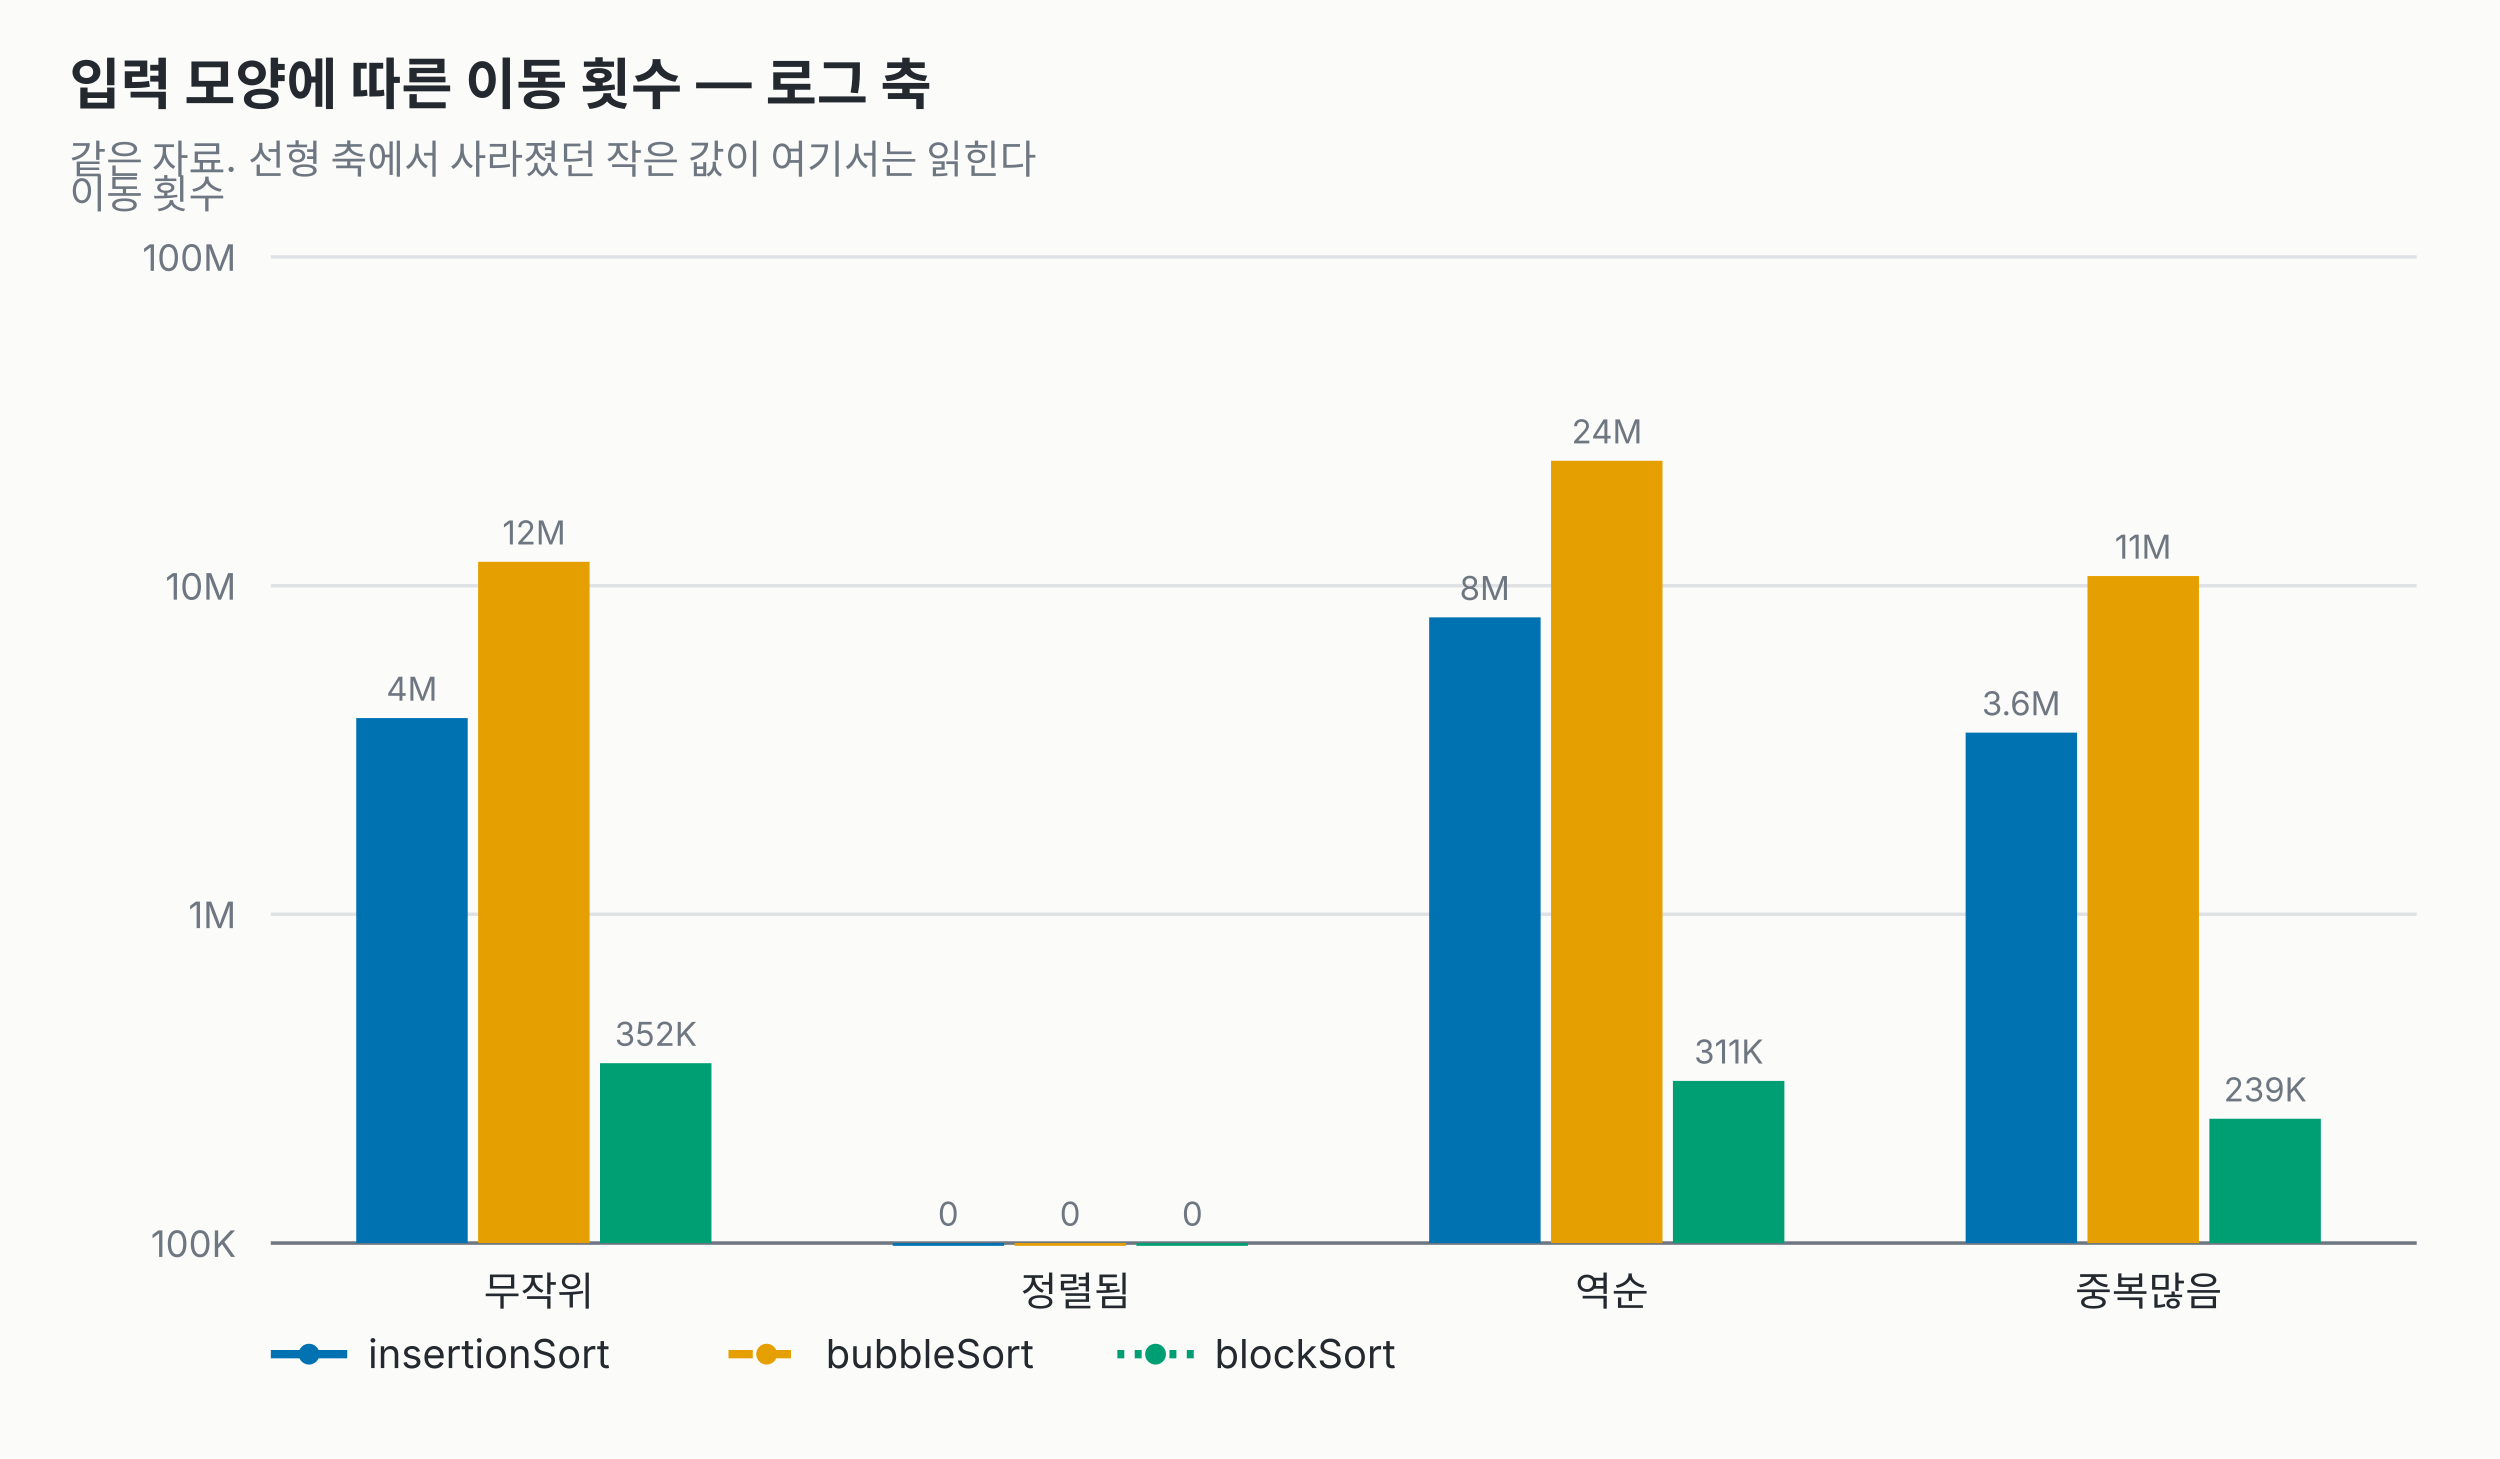
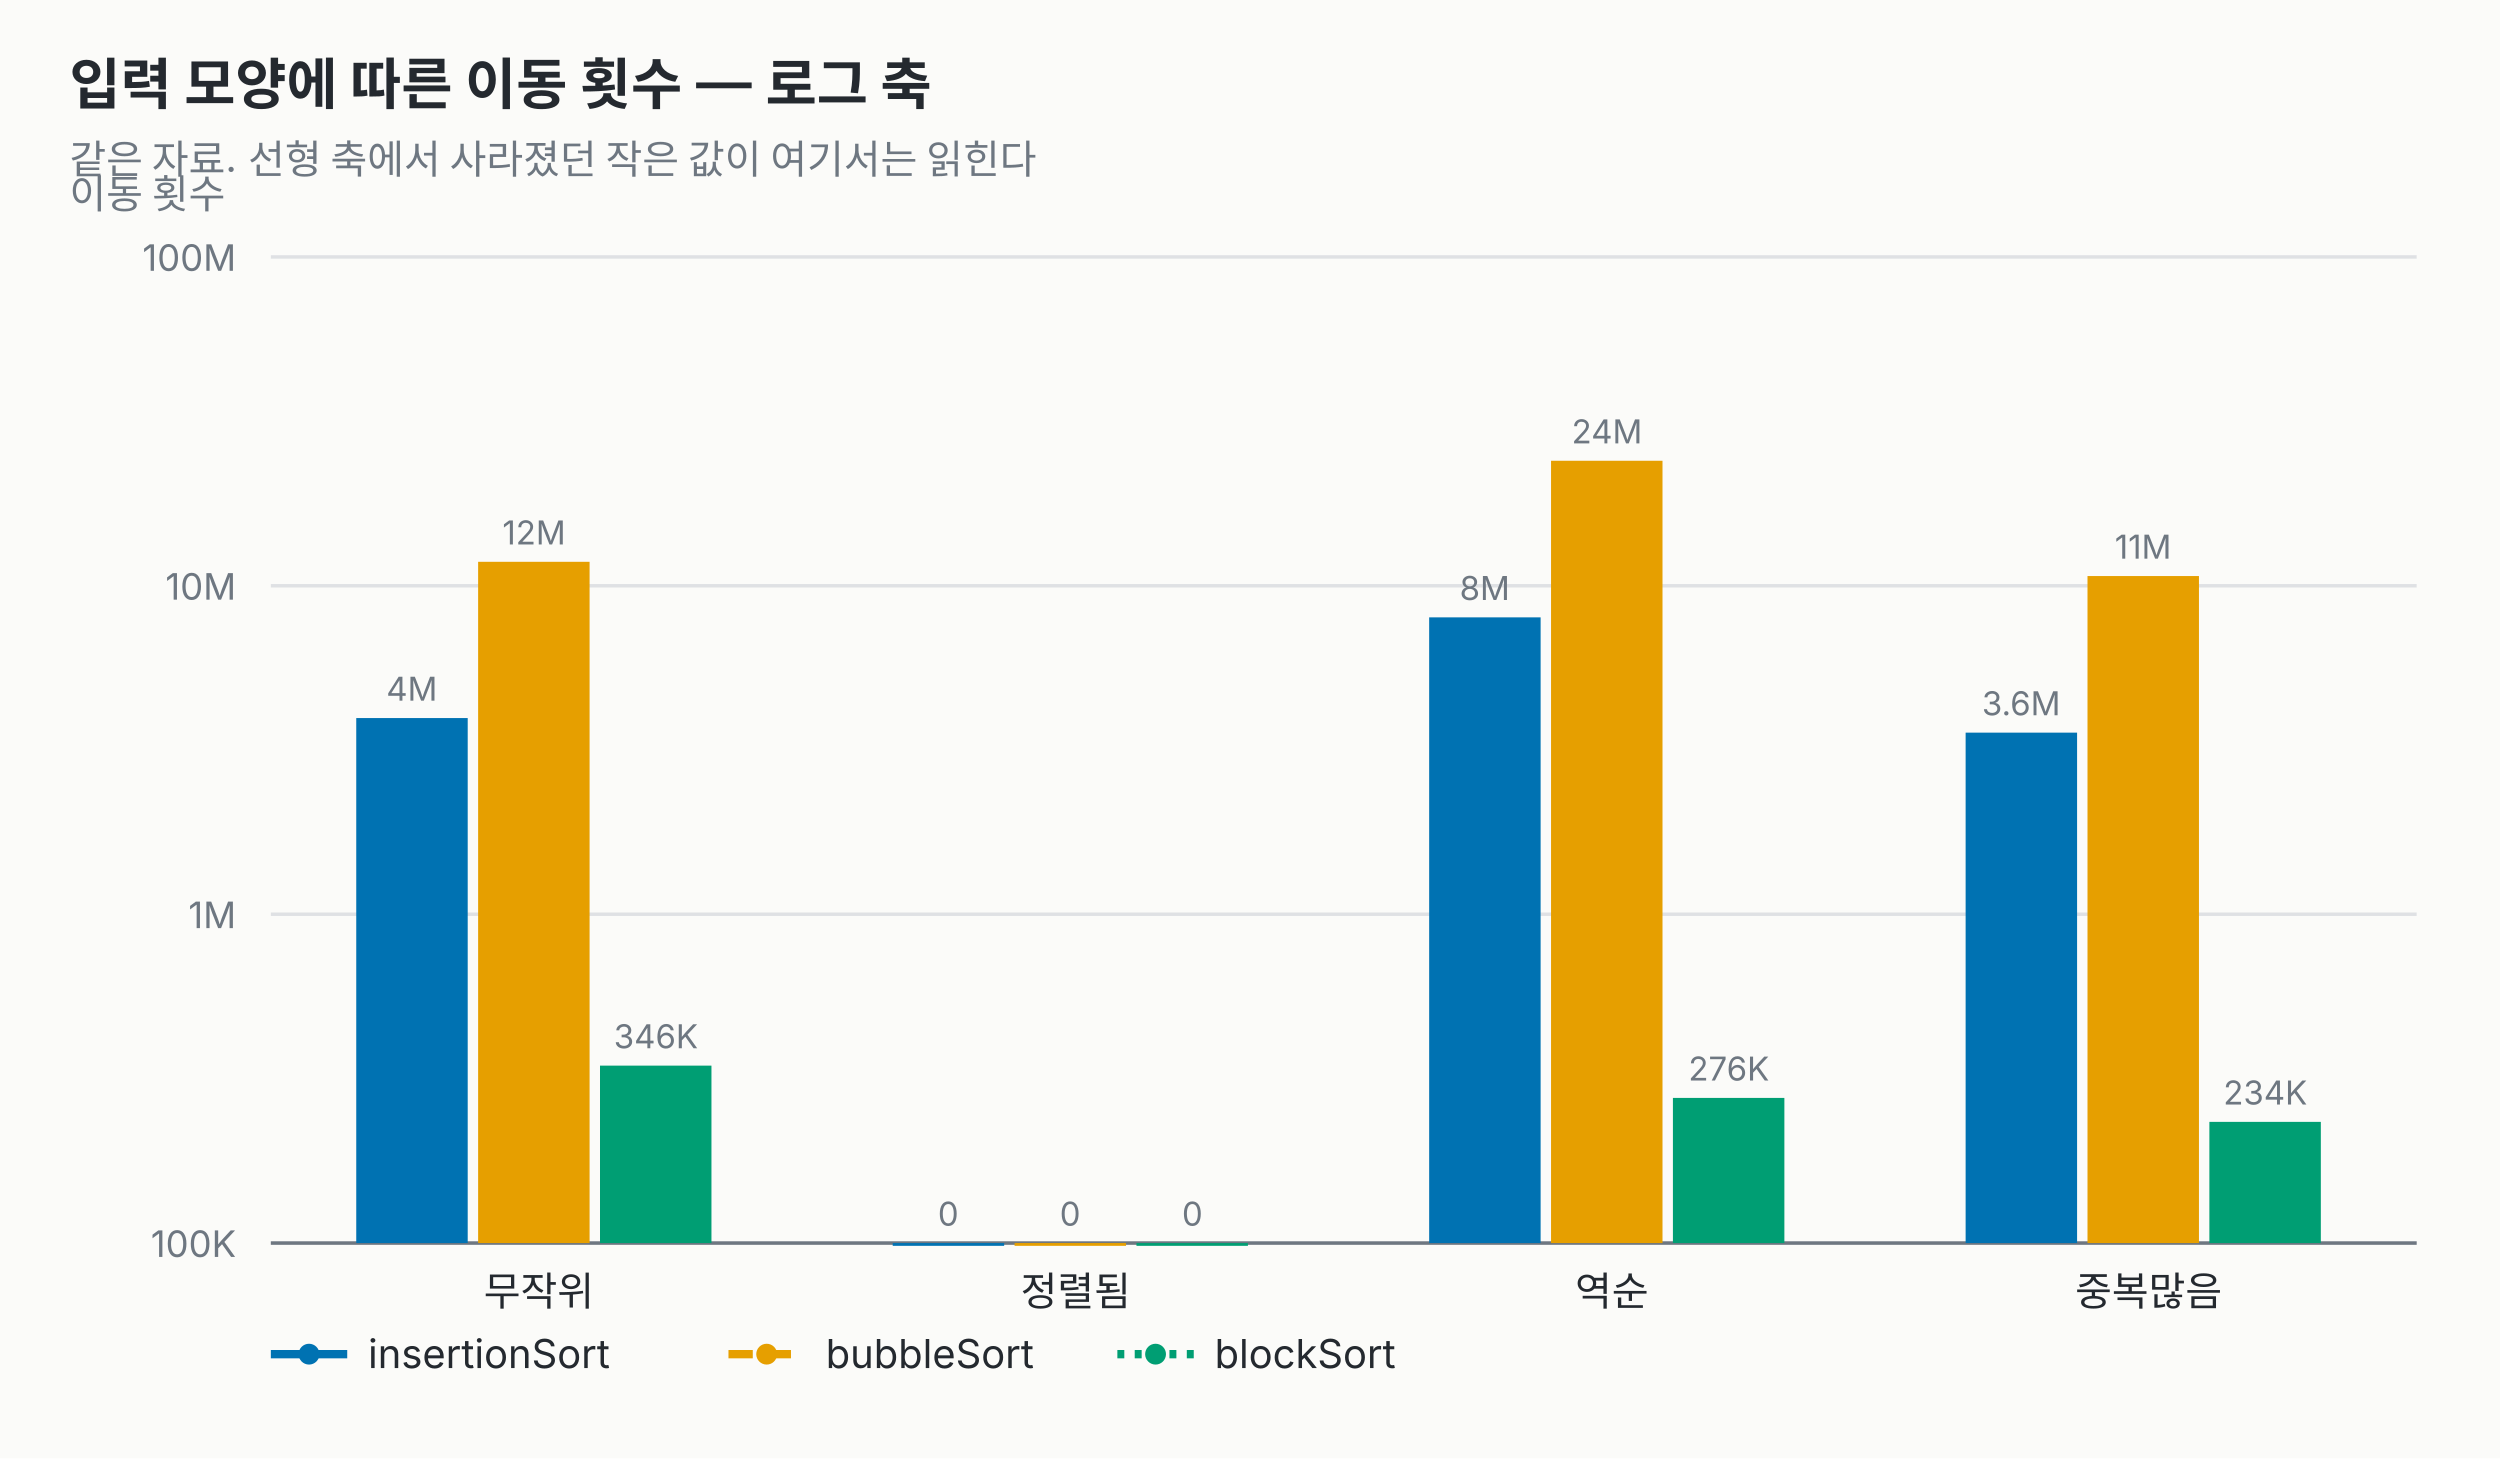
<svg xmlns="http://www.w3.org/2000/svg" width="720" height="420" viewBox="0 0 720 420" font-family="-apple-system, BlinkMacSystemFont, 'Segoe UI', 'Noto Sans KR', 'Apple SD Gothic Neo', 'Malgun Gothic', sans-serif">
  <rect width="720" height="420" fill="#fbfbf9" />
  <text x="20.0" y="30.0" font-size="16" fill="#24292f" text-anchor="start" font-weight="600">입력 모양에 따른 이동 횟수 — 로그 축</text>
  <text x="20.0" y="50.0" font-size="11.5" fill="#6e7781" text-anchor="start" font-weight="400">같은 자료. 선형 축에서 사라졌던 작은 값이 여기서는 읽힌다</text>
  <line x1="78.0" y1="358.0" x2="696.0" y2="358.0" stroke="#dfe1e4" stroke-width="1" stroke-dasharray="none" />
  <text x="68.0" y="362.0" font-size="10.5" fill="#6e7781" text-anchor="end" font-weight="400">100K</text>
  <line x1="78.0" y1="263.3" x2="696.0" y2="263.3" stroke="#dfe1e4" stroke-width="1" stroke-dasharray="none" />
  <text x="68.0" y="267.3" font-size="10.5" fill="#6e7781" text-anchor="end" font-weight="400">1M</text>
  <line x1="78.0" y1="168.7" x2="696.0" y2="168.7" stroke="#dfe1e4" stroke-width="1" stroke-dasharray="none" />
  <text x="68.0" y="172.7" font-size="10.5" fill="#6e7781" text-anchor="end" font-weight="400">10M</text>
  <line x1="78.0" y1="74.0" x2="696.0" y2="74.0" stroke="#dfe1e4" stroke-width="1" stroke-dasharray="none" />
  <text x="68.0" y="78.0" font-size="10.5" fill="#6e7781" text-anchor="end" font-weight="400">100M</text>
  <line x1="78.0" y1="358.0" x2="696.0" y2="358.0" stroke="#6e7781" stroke-width="1" stroke-dasharray="none" />
  <text x="20.0" y="60.0" font-size="11.5" fill="#6e7781" text-anchor="start" font-weight="400">이동 횟수</text>
  <rect x="102.6" y="206.8" width="32.1" height="151.2" fill="#0072B2" />
  <text x="118.6" y="201.8" font-size="9.5" fill="#6e7781" text-anchor="middle" font-weight="400">4M</text>
  <rect x="137.7" y="161.8" width="32.1" height="196.2" fill="#E69F00" />
  <text x="153.8" y="156.8" font-size="9.5" fill="#6e7781" text-anchor="middle" font-weight="400">12M</text>
-   <rect x="172.8" y="306.2" width="32.1" height="51.8" fill="#009E73" />
-   <text x="188.9" y="301.2" font-size="9.5" fill="#6e7781" text-anchor="middle" font-weight="400">352K</text>
+   <rect x="172.8" y="306.9" width="32.1" height="51.1" fill="#009E73" />
+   <text x="188.9" y="301.9" font-size="9.5" fill="#6e7781" text-anchor="middle" font-weight="400">346K</text>
  <text x="155.2" y="376.0" font-size="11.5" fill="#24292f" text-anchor="middle" font-weight="400">무작위</text>
  <rect x="257.1" y="358.0" width="32.1" height="0.8" fill="#0072B2" />
  <text x="273.1" y="353.0" font-size="9.5" fill="#6e7781" text-anchor="middle" font-weight="400">0</text>
  <rect x="292.2" y="358.0" width="32.1" height="0.8" fill="#E69F00" />
  <text x="308.2" y="353.0" font-size="9.5" fill="#6e7781" text-anchor="middle" font-weight="400">0</text>
  <rect x="327.3" y="358.0" width="32.1" height="0.8" fill="#009E73" />
  <text x="343.4" y="353.0" font-size="9.5" fill="#6e7781" text-anchor="middle" font-weight="400">0</text>
  <text x="309.8" y="376.0" font-size="11.5" fill="#24292f" text-anchor="middle" font-weight="400">정렬됨</text>
  <rect x="411.6" y="177.8" width="32.1" height="180.2" fill="#0072B2" />
  <text x="427.6" y="172.8" font-size="9.5" fill="#6e7781" text-anchor="middle" font-weight="400">8M</text>
  <rect x="446.7" y="132.7" width="32.1" height="225.3" fill="#E69F00" />
  <text x="462.8" y="127.7" font-size="9.5" fill="#6e7781" text-anchor="middle" font-weight="400">24M</text>
-   <rect x="481.8" y="311.3" width="32.1" height="46.7" fill="#009E73" />
-   <text x="497.9" y="306.3" font-size="9.5" fill="#6e7781" text-anchor="middle" font-weight="400">311K</text>
+   <rect x="481.8" y="316.2" width="32.1" height="41.8" fill="#009E73" />
+   <text x="497.9" y="311.2" font-size="9.5" fill="#6e7781" text-anchor="middle" font-weight="400">276K</text>
  <text x="464.2" y="376.0" font-size="11.5" fill="#24292f" text-anchor="middle" font-weight="400">역순</text>
  <rect x="566.1" y="211.0" width="32.1" height="147.0" fill="#0072B2" />
  <text x="582.1" y="206.0" font-size="9.5" fill="#6e7781" text-anchor="middle" font-weight="400">3.6M</text>
  <rect x="601.2" y="165.9" width="32.1" height="192.1" fill="#E69F00" />
  <text x="617.2" y="160.9" font-size="9.5" fill="#6e7781" text-anchor="middle" font-weight="400">11M</text>
-   <rect x="636.3" y="322.2" width="32.1" height="35.8" fill="#009E73" />
-   <text x="652.4" y="317.2" font-size="9.5" fill="#6e7781" text-anchor="middle" font-weight="400">239K</text>
+   <rect x="636.3" y="323.1" width="32.1" height="34.9" fill="#009E73" />
+   <text x="652.4" y="318.1" font-size="9.5" fill="#6e7781" text-anchor="middle" font-weight="400">234K</text>
  <text x="618.8" y="376.0" font-size="11.5" fill="#24292f" text-anchor="middle" font-weight="400">중복많음</text>
  <line x1="78.0" y1="390.0" x2="100.0" y2="390.0" stroke="#0072B2" stroke-width="2.4" stroke-dasharray="none" />
  <circle cx="89.0" cy="390.0" r="3" fill="#0072B2" />
  <text x="106.0" y="394.0" font-size="11.5" fill="#24292f" text-anchor="start" font-weight="400">insertionSort</text>
  <line x1="209.8" y1="390.0" x2="231.8" y2="390.0" stroke="#E69F00" stroke-width="2.4" stroke-dasharray="7 4" />
  <circle cx="220.8" cy="390.0" r="3" fill="#E69F00" />
  <text x="237.8" y="394.0" font-size="11.5" fill="#24292f" text-anchor="start" font-weight="400">bubbleSort</text>
  <line x1="321.8" y1="390.0" x2="343.8" y2="390.0" stroke="#009E73" stroke-width="2.4" stroke-dasharray="2 3" />
  <circle cx="332.8" cy="390.0" r="3" fill="#009E73" />
  <text x="349.8" y="394.0" font-size="11.5" fill="#24292f" text-anchor="start" font-weight="400">blockSort</text>
</svg>
